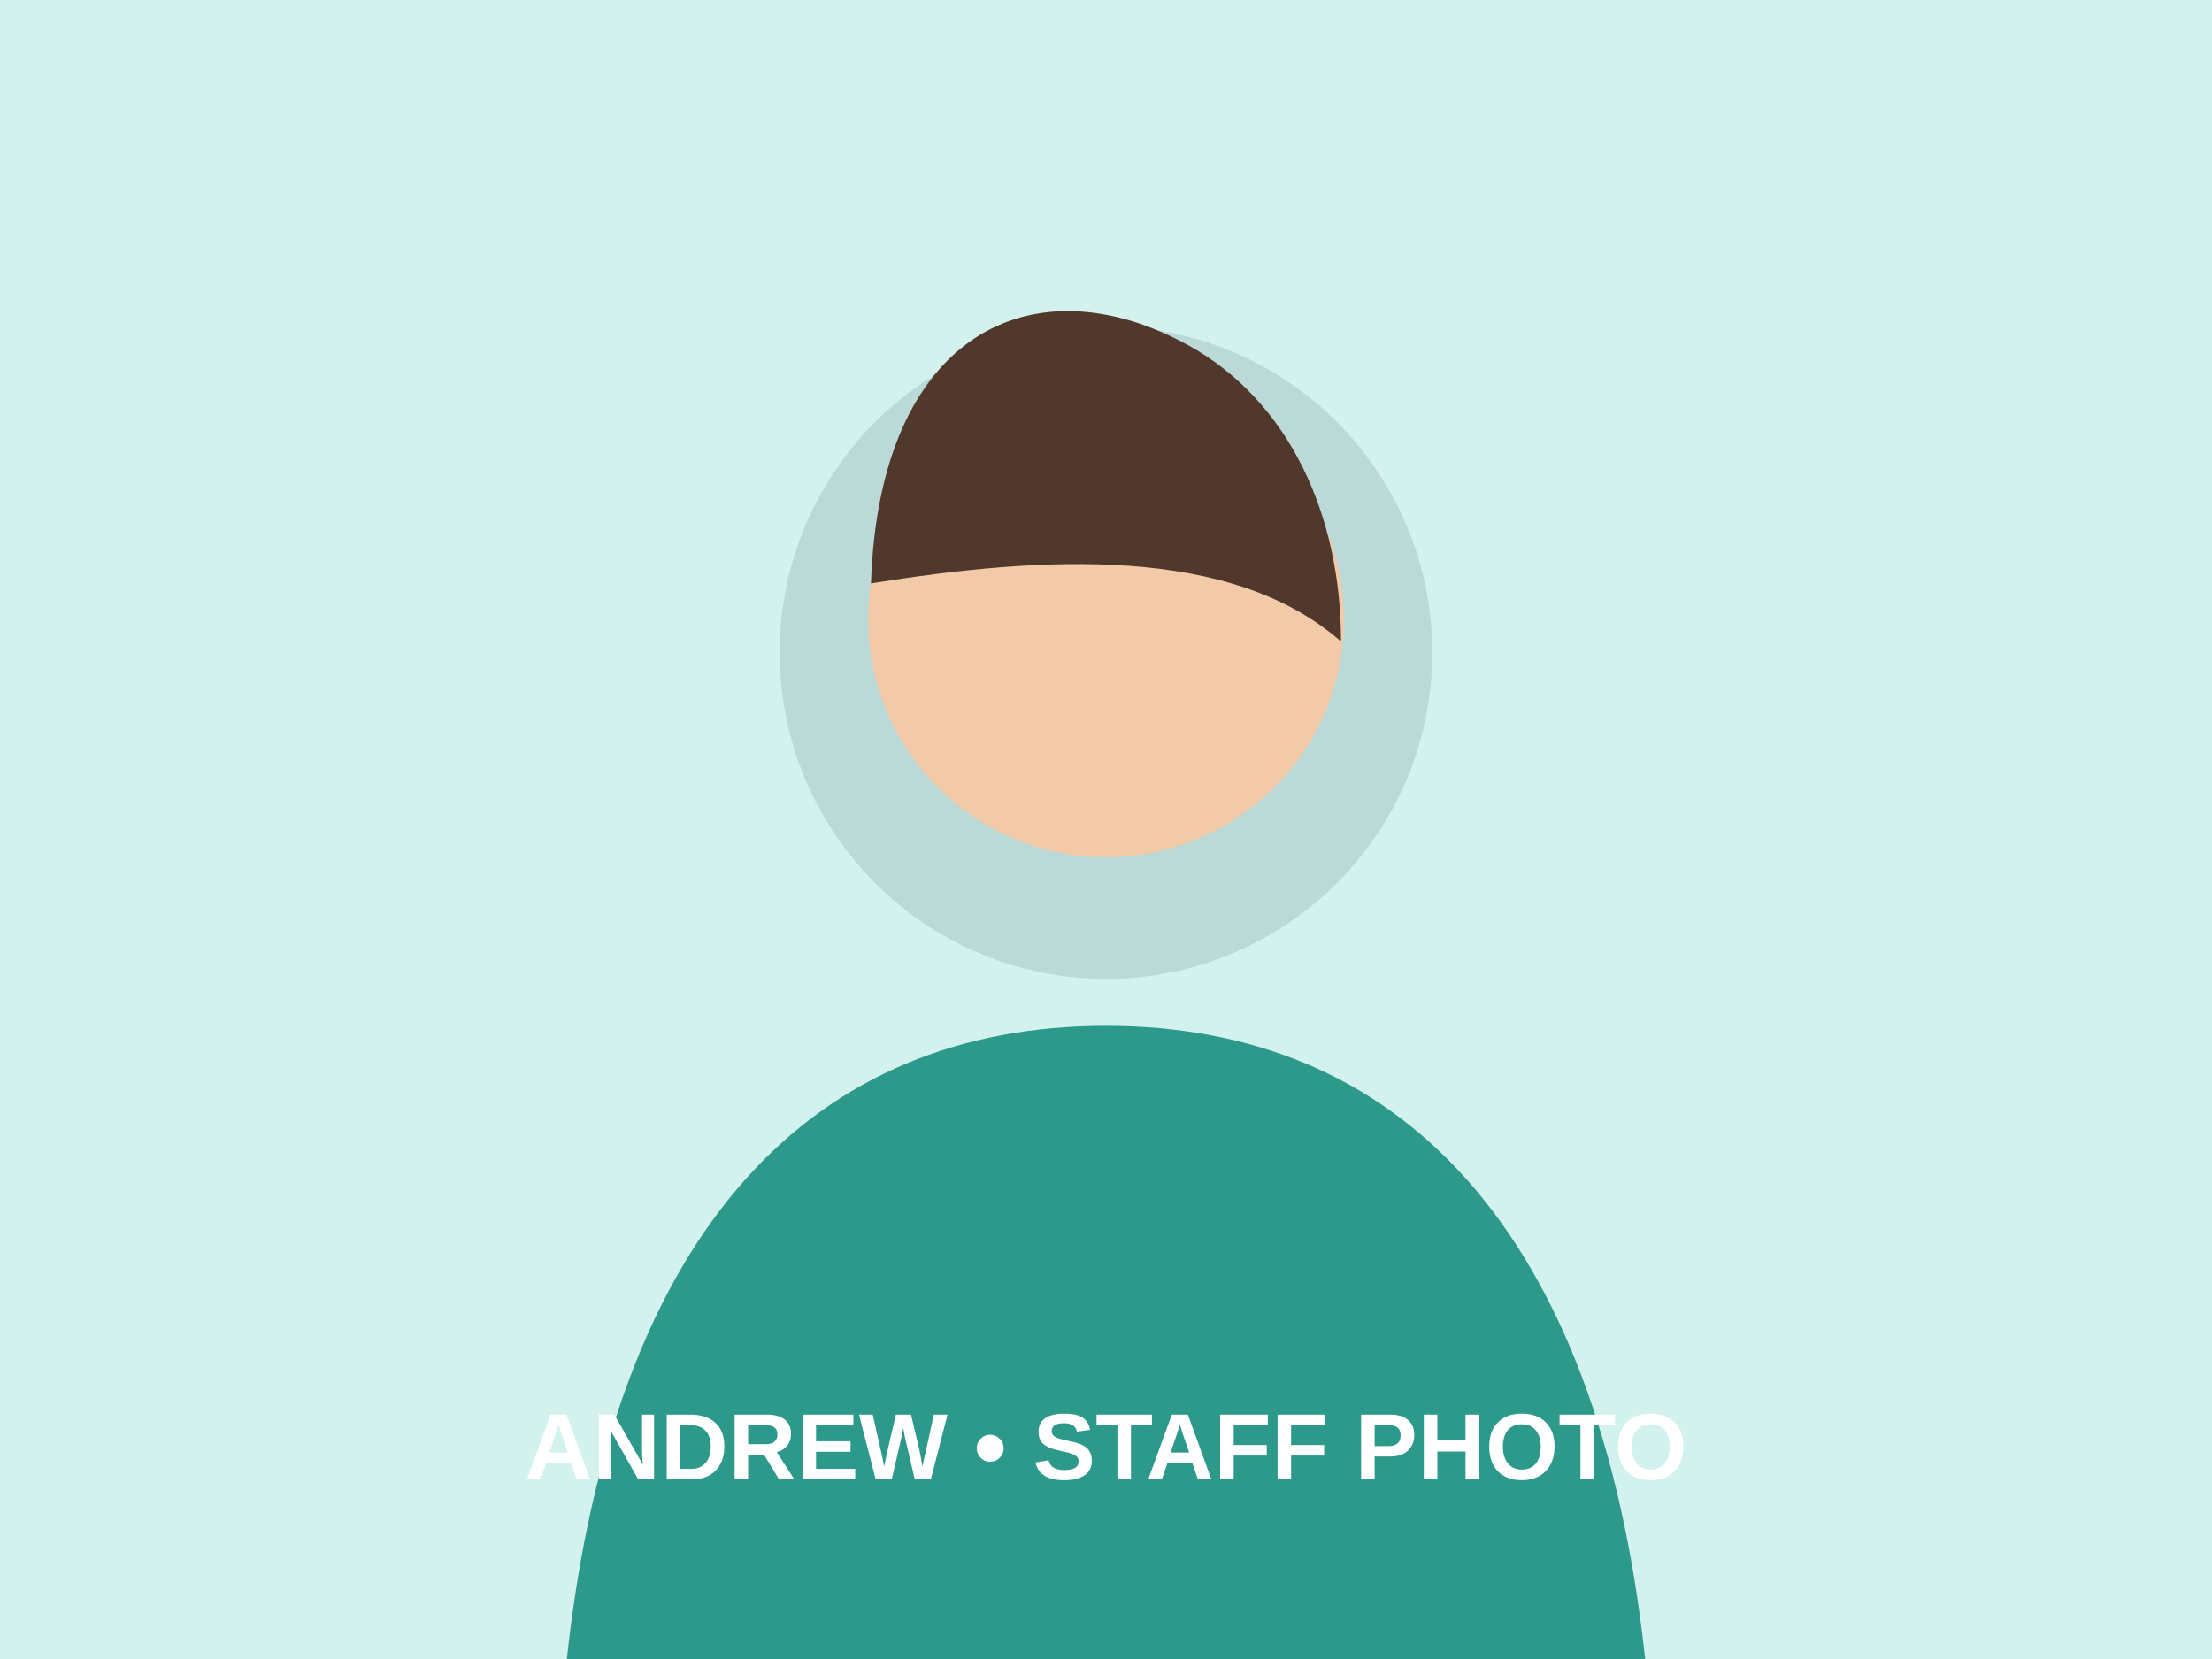
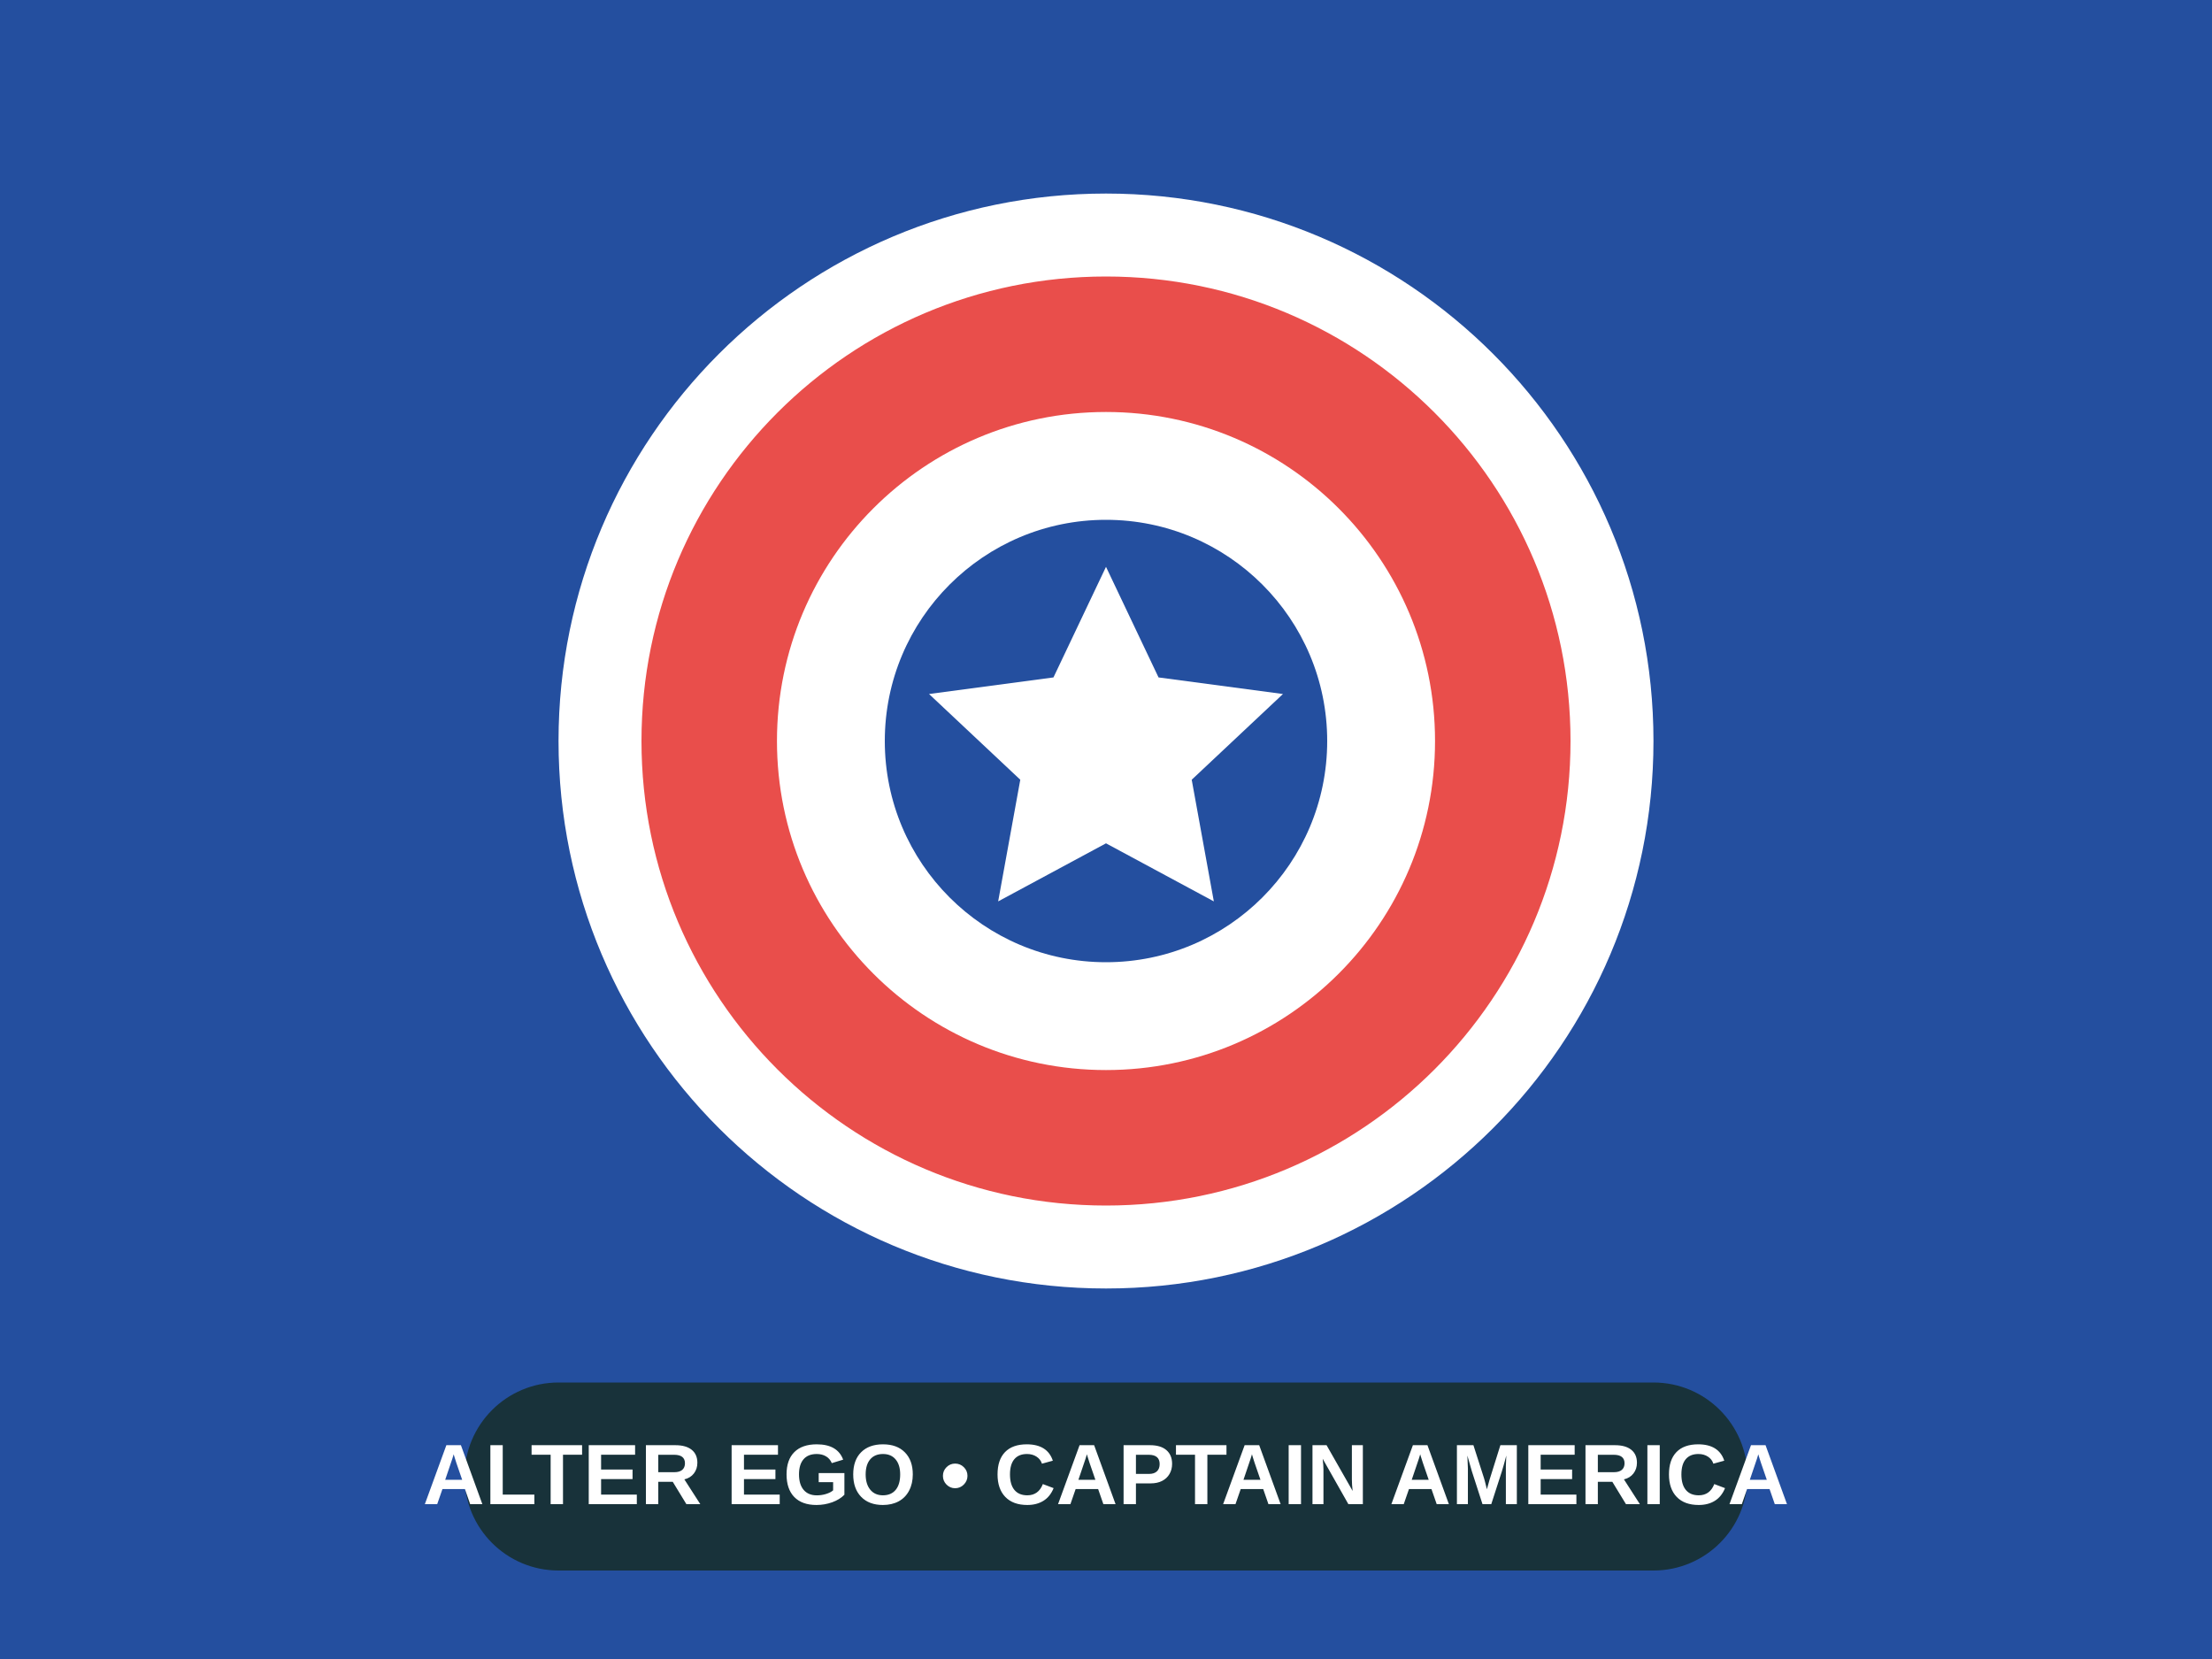
- <svg xmlns="http://www.w3.org/2000/svg" viewBox="0 0 800 600" role="img" aria-label="Placeholder for Andrew's staff photo">
-   <rect width="800" height="600" fill="#d3f2ed" />
-   <circle cx="400" cy="236" r="118" fill="#18323a" opacity=".13" />
-   <path d="M205 600c17-157 90-229 195-229s178 72 195 229" fill="#2d998b" />
-   <circle cx="400" cy="224" r="86" fill="#f3caa7" />
-   <path d="M315 211c3-91 59-117 115-86 36 20 55 61 55 107-40-35-108-31-170-21z" fill="#51382d" />
-   <text x="400" y="535" text-anchor="middle" font-family="Arial, sans-serif" font-size="34" font-weight="800" fill="#fff">ANDREW • STAFF PHOTO</text>
+ <svg xmlns="http://www.w3.org/2000/svg" viewBox="0 0 800 600" role="img" aria-label="Placeholder for Andrew's Captain America alter ego photo">
+   <rect width="800" height="600" fill="#244f9f" />
+   <circle cx="400" cy="268" r="183" fill="#e94e4b" stroke="#fff" stroke-width="30" />
+   <circle cx="400" cy="268" r="119" fill="#fff" />
+   <circle cx="400" cy="268" r="80" fill="#244f9f" />
+   <path d="M400 205l19 40 45 6-33 31 8 44-39-21-39 21 8-44-33-31 45-6z" fill="#fff" />
+   <rect x="168" y="500" width="464" height="68" rx="34" fill="#18323a" />
+   <text x="400" y="544" text-anchor="middle" font-family="Arial, sans-serif" font-size="31" font-weight="800" fill="#fff">ALTER EGO • CAPTAIN AMERICA</text>
</svg>
